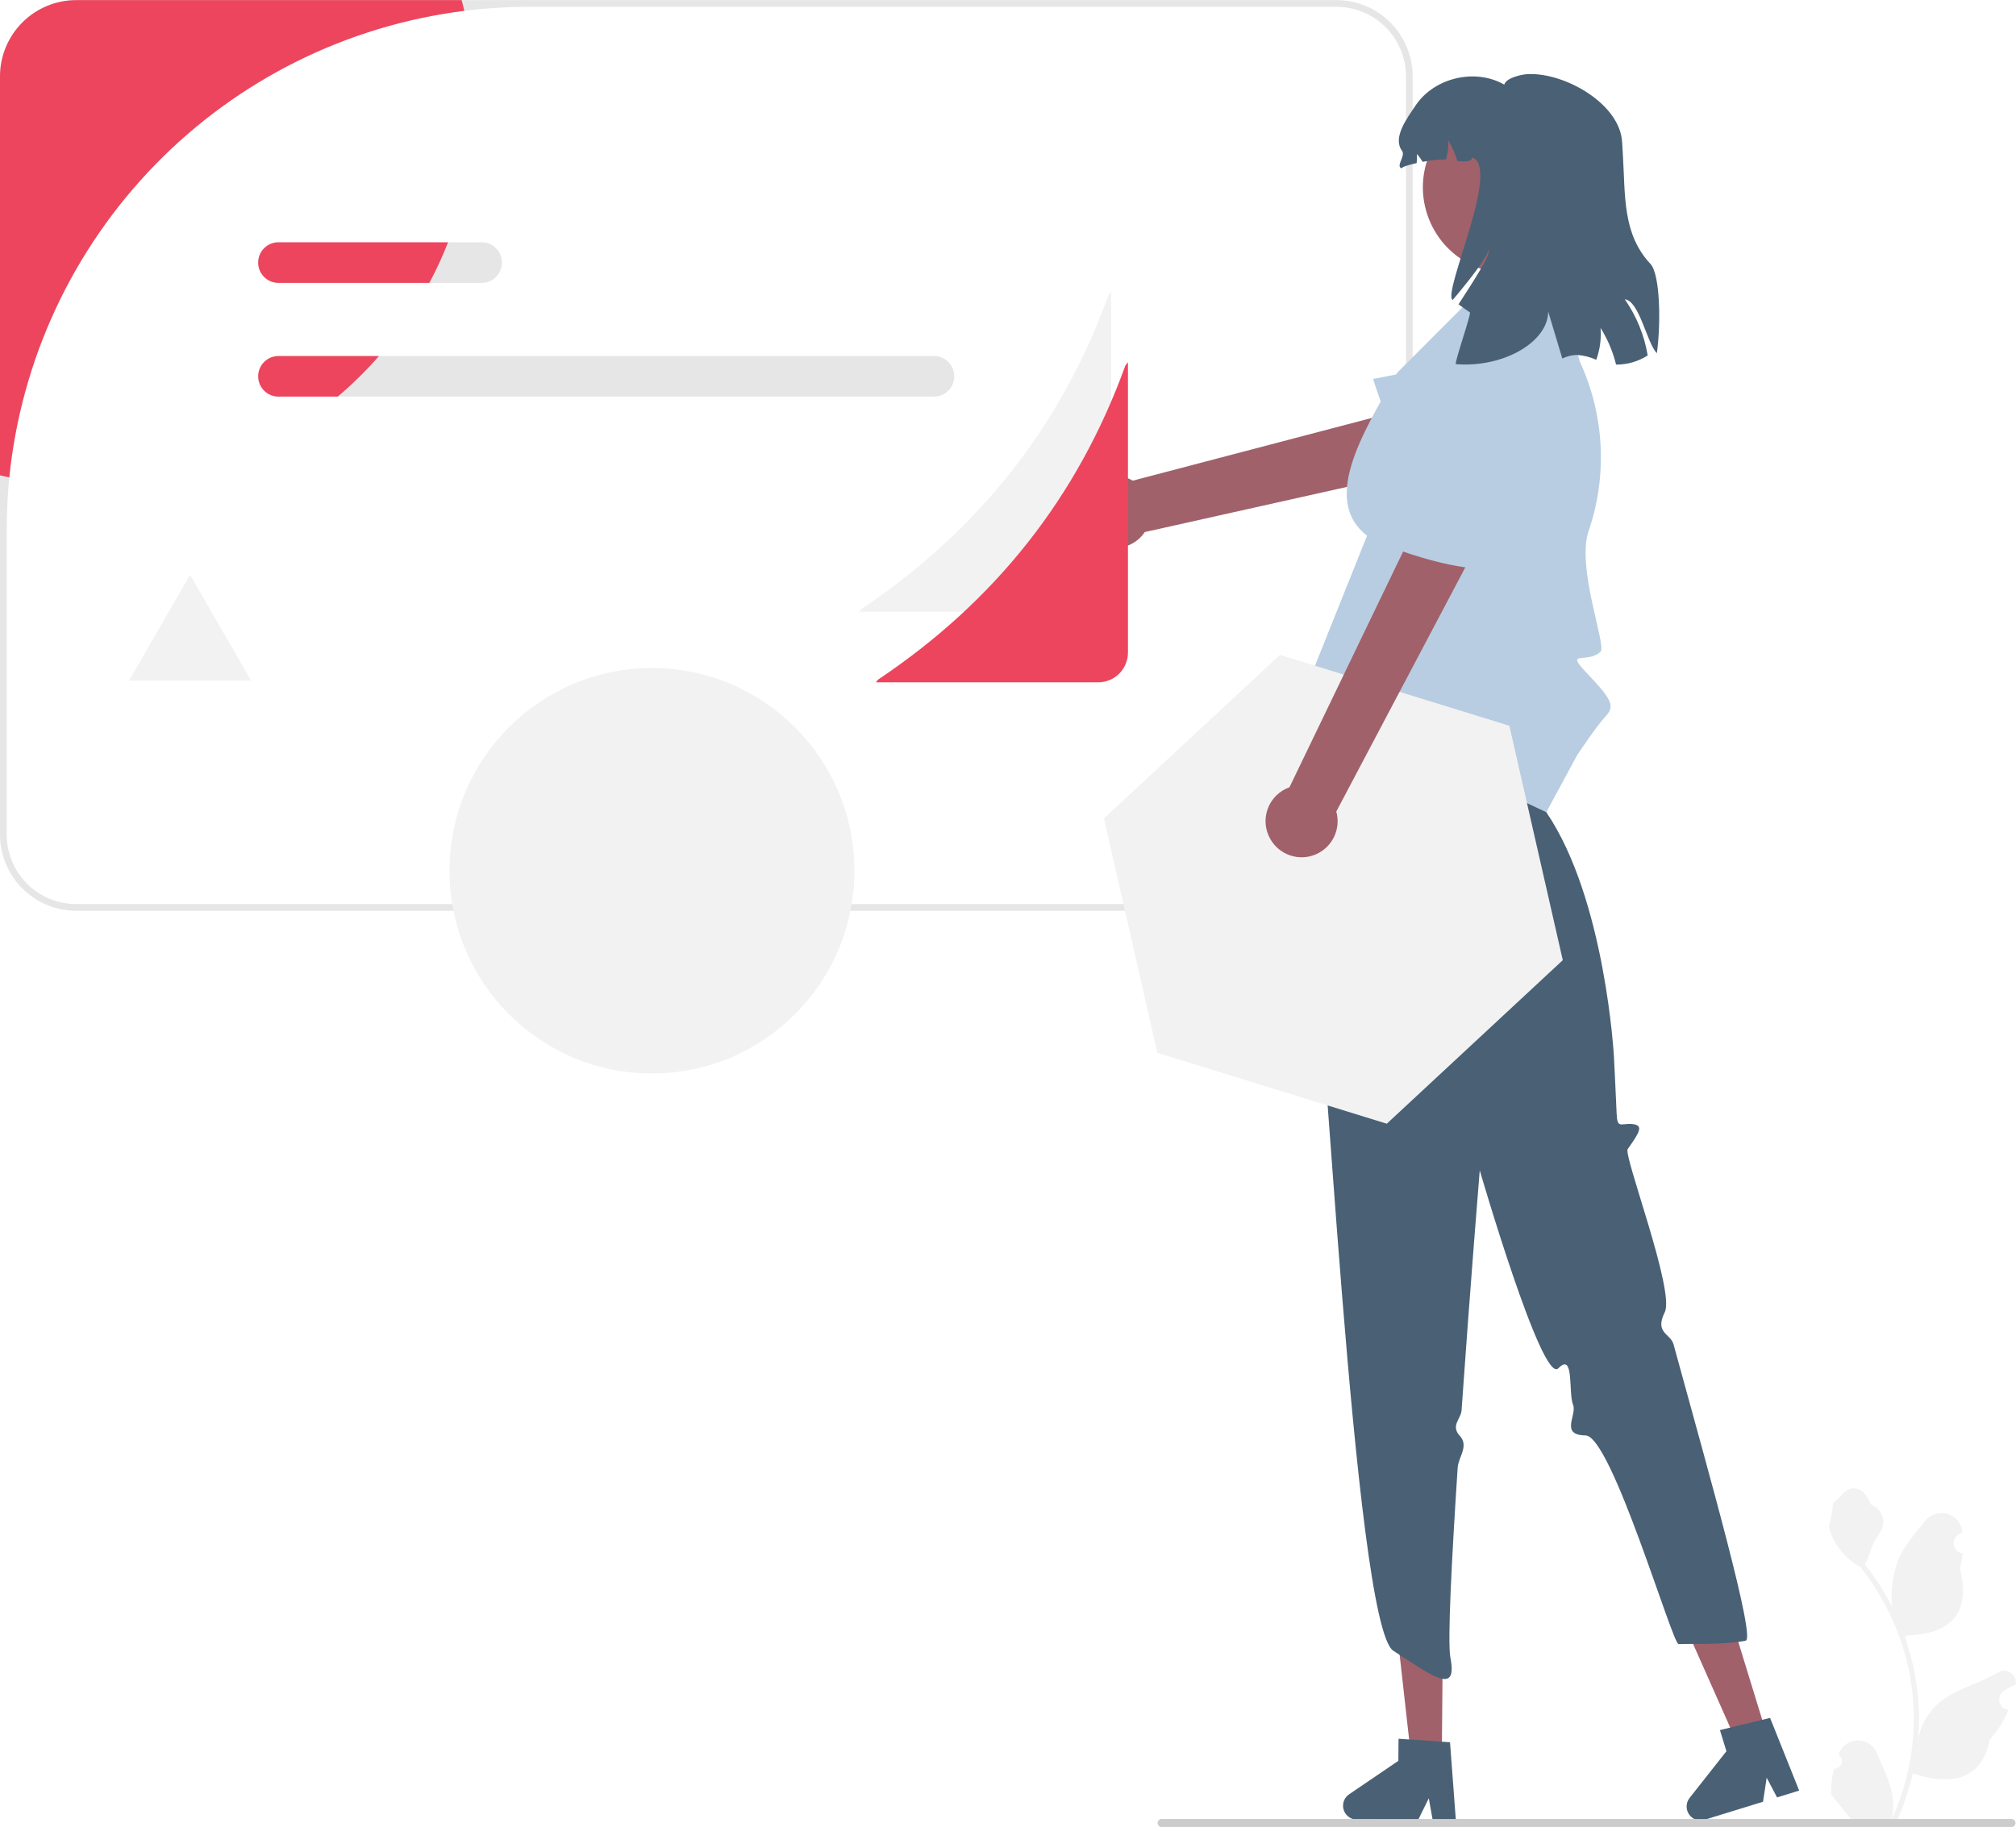
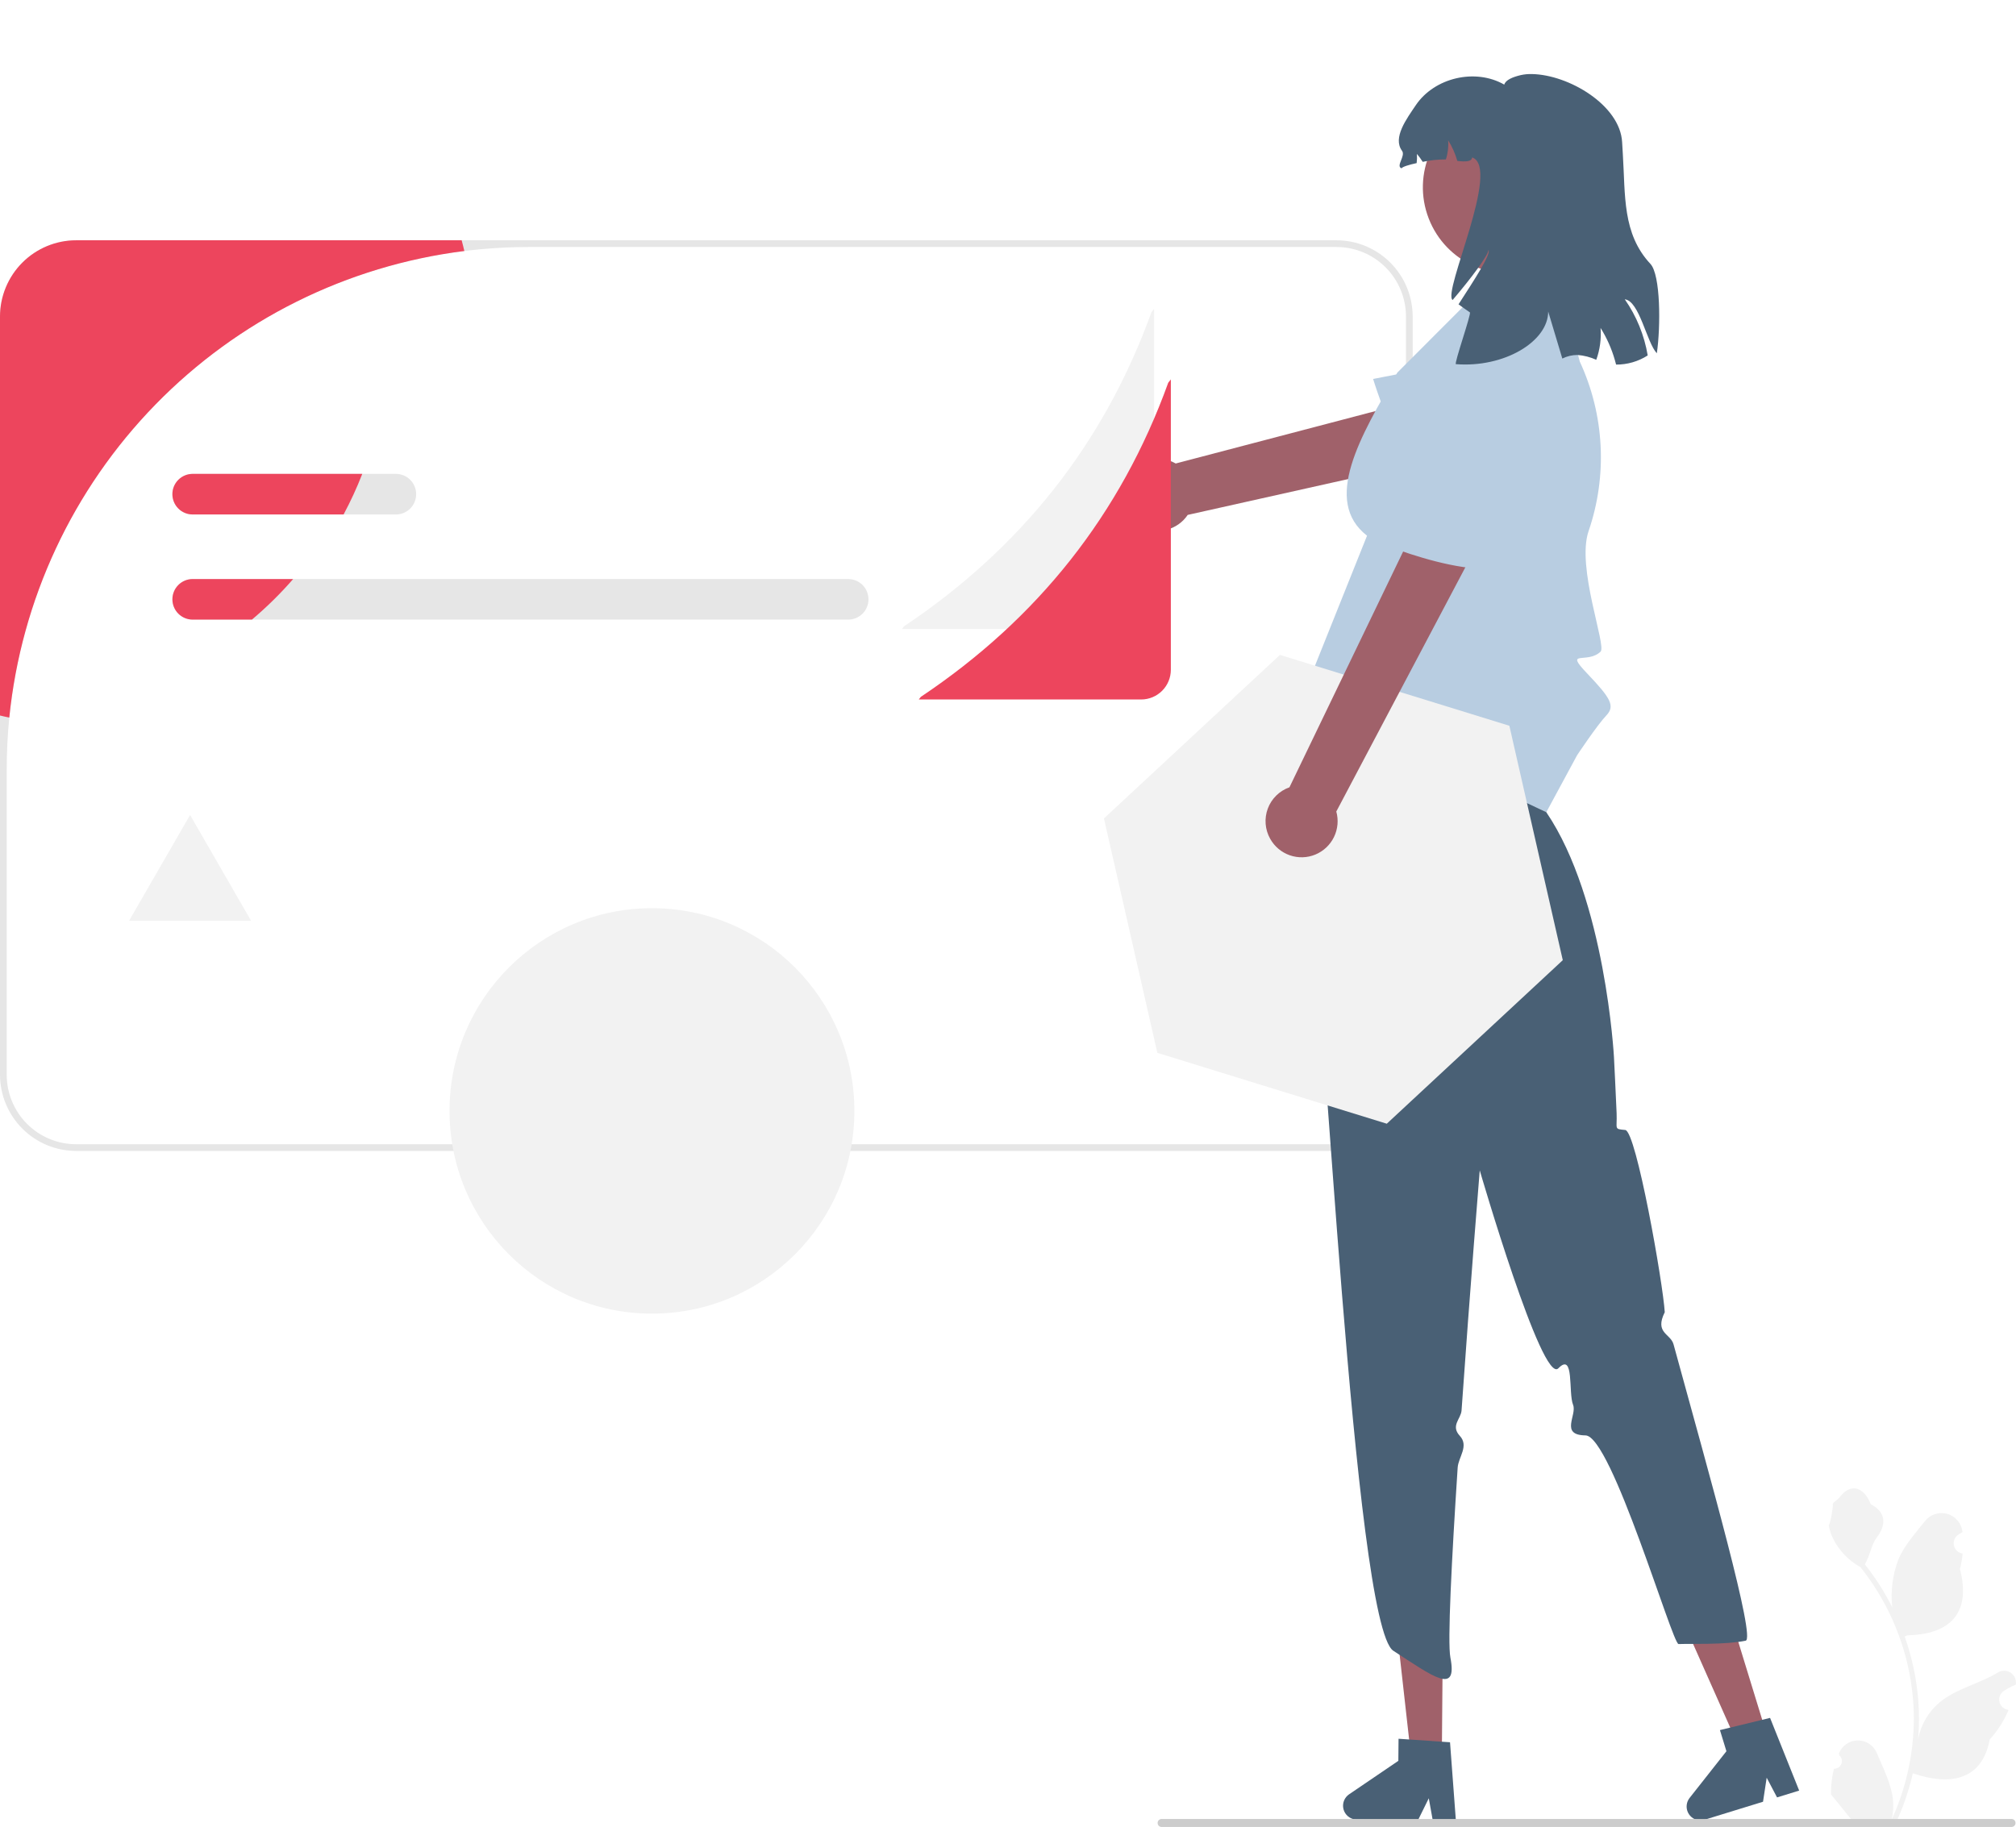
<svg xmlns="http://www.w3.org/2000/svg" width="470" height="426" viewBox="0 0 470 426" fill="none" version="1.1" id="svg52">
  <defs id="defs56" />
-   <path d="m 259.053,68.014 v 67.706 c -0.003,1.836 -0.733,3.596 -2.029,4.895 -1.296,1.298 -3.053,2.029 -4.886,2.032 h -51.851 l 0.477,-0.611 c 27.279,-18.241 46.609,-42.578 57.679,-73.247 z" fill="#f2f2f2" id="path2" />
-   <path d="M 311.594,0.028 H 17.75 C 13.044,0.034 8.533,1.909 5.205,5.242 1.878,8.575 0.006,13.094 0,17.807 V 194.592 c 0.006,4.714 1.878,9.233 5.205,12.566 3.328,3.333 7.839,5.208 12.545,5.213 H 311.594 c 4.706,-0.005 9.218,-1.88 12.545,-5.213 3.328,-3.333 5.2,-7.852 5.205,-12.566 V 17.807 c -0.005,-4.713 -1.877,-9.232 -5.205,-12.565 -3.327,-3.333 -7.839,-5.208 -12.545,-5.214 z M 327.78,194.592 c 0,2.129 -0.418,4.238 -1.231,6.205 -0.814,1.967 -2.006,3.754 -3.509,5.26 -1.503,1.505 -3.287,2.699 -5.251,3.514 -1.964,0.815 -4.069,1.234 -6.195,1.233 H 17.75 c -2.126,0.001 -4.231,-0.418 -6.194,-1.233 -1.964,-0.815 -3.748,-2.009 -5.251,-3.514 -1.503,-1.506 -2.695,-3.293 -3.509,-5.26 -0.813,-1.967 -1.232,-4.076 -1.231,-6.205 v -71.013 c 0,-4.137 0.201,-8.225 0.602,-12.263 C 5.187,81.233 19.26,53.346 41.654,33.07 64.048,12.795 93.165,1.577 123.352,1.595 h 188.242 c 4.293,5e-4 8.409,1.709 11.445,4.749 3.035,3.04 4.74,7.163 4.741,11.463 z" fill="#e6e6e6" id="path4" />
-   <path d="M 217.751,83.018 H 64.915 c -1.252,0 -2.453,0.498 -3.338,1.385 -0.885,0.887 -1.383,2.09 -1.383,3.344 0,1.254 0.497,2.457 1.383,3.344 0.885,0.886 2.086,1.385 3.338,1.385 H 217.751 c 1.252,0 2.453,-0.499 3.338,-1.385 0.885,-0.887 1.383,-2.09 1.383,-3.344 0,-1.254 -0.498,-2.457 -1.383,-3.344 -0.885,-0.887 -2.086,-1.385 -3.338,-1.385 z" fill="#e6e6e6" id="path6" />
-   <path d="M 112.298,56.495 H 64.915 c -1.253,0 -2.455,0.498 -3.341,1.386 -0.886,0.888 -1.384,2.091 -1.384,3.346 0,1.256 0.498,2.459 1.384,3.347 0.886,0.888 2.088,1.386 3.341,1.386 h 47.383 c 1.253,0 2.455,-0.498 3.341,-1.386 0.886,-0.888 1.384,-2.091 1.384,-3.347 0,-1.255 -0.498,-2.458 -1.384,-3.346 -0.886,-0.888 -2.088,-1.386 -3.341,-1.386 z" fill="#e6e6e6" id="path8" />
-   <path d="m 64.915,83.018 h 23.43 c -2.957,3.393 -6.169,6.555 -9.607,9.458 H 64.915 c -1.252,0 -2.453,-0.499 -3.338,-1.385 -0.885,-0.887 -1.383,-2.09 -1.383,-3.344 0,-1.254 0.497,-2.457 1.383,-3.344 0.885,-0.887 2.086,-1.385 3.338,-1.385 z" fill="#ed455d" id="path10" />
-   <path d="m 64.915,56.495 h 39.544 c -1.262,3.239 -2.717,6.4 -4.357,9.465 H 64.915 c -1.253,0 -2.455,-0.498 -3.341,-1.386 -0.886,-0.888 -1.384,-2.091 -1.384,-3.347 0,-1.255 0.498,-2.458 1.384,-3.346 0.886,-0.888 2.088,-1.386 3.341,-1.386 z" fill="#ed455d" id="path12" />
-   <path d="M 108.253,2.528 C 80.888,5.959 55.495,18.588 36.225,38.349 16.955,58.11 4.948,83.834 2.167,111.316 1.439,111.175 0.72,111.011 0,110.839 V 17.807 C 0.006,13.094 1.878,8.575 5.205,5.242 8.533,1.909 13.044,0.034 17.75,0.028 h 89.878 c 0.226,0.823 0.43,1.661 0.625,2.5 z" fill="#ed455d" id="path14" />
-   <path d="m 252.064,116.444 c 0.418,-1.149 1.082,-2.192 1.946,-3.055 0.863,-0.864 1.905,-1.527 3.053,-1.944 1.147,-0.416 2.371,-0.576 3.587,-0.467 1.215,0.108 2.392,0.483 3.448,1.096 l 73.795,-19.369 1.211,15.227 -72.208,16.131 c -1.147,1.708 -2.879,2.935 -4.869,3.449 -1.989,0.514 -4.098,0.279 -5.926,-0.66 -1.828,-0.94 -3.249,-2.518 -3.993,-4.436 -0.744,-1.918 -0.759,-4.043 -0.044,-5.972 z" fill="#a0616a" id="path16" />
+   <path d="m 269.053,72.014 v 67.706 c -0.003,1.836 -0.733,3.596 -2.029,4.895 -1.296,1.298 -3.053,2.029 -4.886,2.032 h -51.851 l 0.477,-0.611 c 27.279,-18.241 46.609,-42.578 57.679,-73.247 z" fill="#f2f2f2" id="path2" />
+   <path d="M 311.594,56.028 H 17.75 C 13.044,56.034 8.533,57.909 5.205,61.242 1.878,64.575 0.006,69.094 0,73.807 V 250.592 c 0.006,4.714 1.878,9.233 5.205,12.566 3.328,3.333 7.839,5.208 12.545,5.213 H 311.594 c 4.706,-0.005 9.218,-1.88 12.545,-5.213 3.328,-3.333 5.2,-7.852 5.205,-12.566 V 73.807 c -0.005,-4.713 -1.877,-9.232 -5.205,-12.565 -3.327,-3.333 -7.839,-5.208 -12.545,-5.214 z M 327.78,250.592 c 0,2.129 -0.418,4.238 -1.231,6.205 -0.814,1.967 -2.006,3.754 -3.509,5.26 -1.503,1.505 -3.287,2.699 -5.251,3.514 -1.964,0.815 -4.069,1.234 -6.195,1.233 H 17.75 c -2.126,0.001 -4.231,-0.418 -6.194,-1.233 -1.964,-0.815 -3.748,-2.009 -5.251,-3.514 -1.503,-1.506 -2.695,-3.293 -3.509,-5.26 -0.813,-1.967 -1.232,-4.076 -1.231,-6.205 v -71.013 c 0,-4.137 0.201,-8.225 0.602,-12.263 C 5.187,137.233 19.26,109.346 41.654,89.07 64.048,68.795 93.165,57.577 123.352,57.595 h 188.242 c 4.293,5e-4 8.409,1.709 11.445,4.749 3.035,3.04 4.74,7.163 4.741,11.463 z" fill="#e6e6e6" id="path4" />
+   <path d="M 197.751,135.018 H 44.914 c -1.252,0 -2.453,0.498 -3.338,1.385 -0.885,0.887 -1.383,2.09 -1.383,3.344 0,1.254 0.497,2.457 1.383,3.344 0.885,0.886 2.086,1.385 3.338,1.385 H 197.751 c 1.252,0 2.453,-0.499 3.338,-1.385 0.885,-0.887 1.383,-2.09 1.383,-3.344 0,-1.254 -0.498,-2.457 -1.383,-3.344 -0.885,-0.887 -2.086,-1.385 -3.338,-1.385 z" fill="#e6e6e6" id="path6" />
+   <path d="M 92.298,110.495 H 44.914 c -1.253,0 -2.455,0.498 -3.341,1.386 -0.886,0.888 -1.384,2.091 -1.384,3.346 0,1.256 0.498,2.459 1.384,3.347 0.886,0.888 2.088,1.386 3.341,1.386 H 92.298 c 1.253,0 2.455,-0.498 3.341,-1.386 0.886,-0.888 1.384,-2.091 1.384,-3.347 0,-1.255 -0.498,-2.458 -1.384,-3.346 -0.886,-0.888 -2.088,-1.386 -3.341,-1.386 z" fill="#e6e6e6" id="path8" />
+   <path d="m 44.914,135.018 h 23.43 c -2.957,3.393 -6.169,6.555 -9.607,9.458 H 44.914 c -1.252,0 -2.453,-0.499 -3.338,-1.385 -0.885,-0.887 -1.383,-2.09 -1.383,-3.344 0,-1.254 0.497,-2.457 1.383,-3.344 0.885,-0.887 2.086,-1.385 3.338,-1.385 z" fill="#ed455d" id="path10" />
+   <path d="M 44.914,110.495 H 84.459 c -1.262,3.239 -2.717,6.4 -4.357,9.465 H 44.914 c -1.253,0 -2.455,-0.498 -3.341,-1.386 -0.886,-0.888 -1.384,-2.091 -1.384,-3.347 0,-1.255 0.498,-2.458 1.384,-3.346 0.886,-0.888 2.088,-1.386 3.341,-1.386 z" fill="#ed455d" id="path12" />
+   <path d="M 108.253,58.528 C 80.888,61.959 55.495,74.588 36.225,94.349 16.955,114.11 4.948,139.834 2.167,167.316 1.439,167.175 0.72,167.011 0,166.839 V 73.807 c 0.006,-4.713 1.878,-9.232 5.205,-12.565 3.328,-3.333 7.839,-5.208 12.545,-5.214 h 89.878 c 0.226,0.823 0.43,1.661 0.625,2.5 z" fill="#ed455d" id="path14" />
+   <path d="m 262.064,112.444 c 0.418,-1.149 1.082,-2.192 1.946,-3.055 0.863,-0.864 1.905,-1.527 3.053,-1.944 1.147,-0.416 2.371,-0.576 3.587,-0.467 1.215,0.108 2.392,0.483 3.448,1.096 l 73.795,-19.369 1.211,15.227 -72.208,16.131 c -1.147,1.708 -2.879,2.935 -4.869,3.449 -1.989,0.514 -4.098,0.279 -5.926,-0.66 -1.828,-0.94 -3.249,-2.518 -3.993,-4.436 -0.744,-1.918 -0.759,-4.043 -0.044,-5.972 z" fill="#a0616a" id="path16" />
  <path d="m 363.321,89.629 c -1.756,-2.532 -4.209,-4.499 -7.061,-5.66 -2.852,-1.162 -5.979,-1.467 -9.002,-0.88 l -27.135,5.273 c 0,0 9.341,31.322 21.171,30.63 4.986,-0.291 11.296,-3.225 16.928,-6.522 1.898,-1.103 3.549,-2.588 4.847,-4.361 1.297,-1.773 2.215,-3.796 2.694,-5.941 0.479,-2.146 0.509,-4.367 0.089,-6.525 -0.42,-2.158 -1.282,-4.206 -2.531,-6.014 z" fill="#b8cde1" id="path18" />
  <path d="m 336.142,409.567 -7.19,-0.06 -3.183,-28.427 10.611,0.09 z" fill="#a0616a" id="path20" />
  <path d="m 339.389,424.138 -1.338,-17.889 -1.877,-0.125 -7.659,-0.525 -2.464,-0.165 -0.047,5.148 -11.484,7.804 c -0.503,0.343 -0.899,0.821 -1.142,1.381 -0.242,0.559 -0.322,1.175 -0.228,1.777 0.093,0.603 0.355,1.166 0.756,1.625 0.4,0.459 0.922,0.795 1.506,0.969 0.289,0.088 0.589,0.133 0.892,0.133 l 14.292,0.117 0.125,-0.25 2.378,-4.827 0.869,4.827 0.047,0.282 5.397,0.047 z" fill="#496075" id="path22" />
  <path d="m 411.845,404.306 -6.873,2.115 -11.602,-26.137 10.144,-3.123 z" fill="#a0616a" id="path24" />
  <path d="m 412.666,400.568 -1.83,0.447 -7.456,1.81 h -0.007 l -2.394,0.588 1.51,4.928 -8.598,10.907 c -0.37,0.476 -0.6,1.047 -0.663,1.647 -0.064,0.601 0.042,1.207 0.305,1.75 0.263,0.543 0.673,1.002 1.183,1.324 0.51,0.322 1.099,0.494 1.702,0.498 0.318,-10e-4 0.634,-0.049 0.939,-0.141 l 0.61,-0.188 13.056,-4.02 0.853,-5.602 2.417,4.591 5.156,-1.59 z" fill="#496075" id="path26" />
-   <path d="m 321.679,170.542 -13.722,39.941 -0.453,3.196 c -3.457,3.288 0.886,4.372 -0.742,5.239 -1.629,0.867 -2.724,3.297 -0.529,3.732 2.194,0.434 9.27,156.219 18.603,162.268 9.333,6.049 15.013,10.424 13.299,1.567 -0.691,-3.569 0.286,-22.701 1.699,-44.277 0.16,-2.445 2.69,-5.033 0.495,-7.411 -2.194,-2.377 0.271,-3.942 0.409,-5.915 1.968,-28.174 4.241,-55.989 4.241,-55.989 0,0 14.546,50.035 18.323,46.162 3.778,-3.873 2.283,5.663 3.437,8.513 0.964,2.381 -3.151,7.059 2.897,7.131 6.049,0.071 20.254,48.707 21.695,48.652 2.855,-0.109 10.88,0.199 15.645,-0.784 2.354,-0.485 -8.093,-37.307 -16.816,-69.104 -0.696,-2.535 -4.482,-2.594 -2.047,-7.49 2.435,-4.895 -9.68,-36.571 -8.64,-38.036 2.759,-3.889 3.81,-5.579 1.089,-5.834 -2.722,-0.255 -3.526,1.241 -3.673,-2.531 -0.147,-3.772 -0.617,-13.074 -0.617,-13.074 0,0 -1.971,-36.787 -15.775,-57.111 l -1.178,-12.076 z" fill="#496075" id="path28" />
+   <path d="m 321.679,170.542 -13.722,39.941 -0.453,3.196 c -3.457,3.288 0.886,4.372 -0.742,5.239 -1.629,0.867 -2.724,3.297 -0.529,3.732 2.194,0.434 9.27,156.219 18.603,162.268 9.333,6.049 15.013,10.424 13.299,1.567 -0.691,-3.569 0.286,-22.701 1.699,-44.277 0.16,-2.445 2.69,-5.033 0.495,-7.411 -2.194,-2.377 0.271,-3.942 0.409,-5.915 1.968,-28.174 4.241,-55.989 4.241,-55.989 0,0 14.546,50.035 18.323,46.162 3.778,-3.873 2.283,5.663 3.437,8.513 0.964,2.381 -3.151,7.059 2.897,7.131 6.049,0.071 20.254,48.707 21.695,48.652 2.855,-0.109 10.88,0.199 15.645,-0.784 2.354,-0.485 -8.093,-37.307 -16.816,-69.104 -0.696,-2.535 -4.482,-2.594 -2.047,-7.49 -0.39,-6.685 -6.65,-42.236 -9.207,-42.49 -2.722,-0.255 -1.87,-0.139 -2.017,-3.911 -0.147,-3.772 -0.617,-13.074 -0.617,-13.074 0,0 -1.971,-36.787 -15.775,-57.111 l -1.178,-12.076 z" fill="#496075" id="path28" />
  <path d="m 322.304,171.397 c -11.891,1.73 -31.338,12.291 -17.817,-10.969 l 14.217,-35.517 c -10.418,-8.101 -1.665,-23.071 7.065,-38.032 l 20.27,-20.304 h 17.61 l 4.656,17.741 c 5.756,12.415 6.491,26.58 2.05,39.526 -2.897,8.433 4.224,26.736 2.798,28.102 -3.129,2.999 -8.605,-0.654 -3.129,5.09 5.476,5.744 6.573,7.582 4.46,9.797 -2.113,2.216 -6.807,9.268 -6.807,9.268 l -7.18,13.288 z" fill="#b8cde1" id="path30" />
  <path d="m 359.066,62.408 c 10.33,-4.023 15.448,-15.673 11.431,-26.02 -4.018,-10.347 -15.648,-15.473 -25.978,-11.449 -10.331,4.024 -15.448,15.673 -11.431,26.02 4.017,10.346 15.648,15.472 25.978,11.448 z" fill="#a0616a" id="path32" />
  <path d="m 378.794,69.791 c 2.729,3.911 4.555,8.383 5.344,13.089 -2.199,1.409 -4.759,2.149 -7.37,2.131 -0.088,-0.343 -0.177,-0.685 -0.278,-1.028 -0.757,-2.651 -1.882,-5.183 -3.343,-7.521 0.2,2.521 -0.141,5.055 -1.001,7.433 -1.379,-0.628 -2.858,-1.01 -4.368,-1.129 -1.231,0 -2.445,0.286 -3.546,0.837 -1.279,-4.249 -2.457,-8.156 -3.292,-10.959 -0.026,7.027 -10.308,13.153 -21.527,12.265 -0.406,-0.253 3.659,-11.808 3.267,-12.074 -0.899,-0.596 -1.773,-1.243 -2.647,-1.877 3.672,-5.683 7.661,-11.771 6.977,-12.684 0.051,1.129 -3.976,6.557 -8.357,11.682 -2.431,-1.789 11.384,-30.884 4.559,-33.244 -0.114,1.027 -1.621,1.027 -3.457,0.812 -0.485,-1.695 -1.205,-3.313 -2.14,-4.807 0.121,1.505 -0.06,3.018 -0.532,4.452 -1.813,5e-4 -3.621,0.192 -5.395,0.571 -0.41,-0.647 -0.863,-1.265 -1.355,-1.852 0.049,0.715 0.028,1.433 -0.063,2.143 -1.811,0.393 -3.305,0.85 -3.52,1.218 -1.418,-0.52 1,-2.866 0.114,-4.084 -2.254,-3.044 1.089,-7.483 3.203,-10.629 4.344,-6.443 13.879,-8.675 20.628,-4.807 0.304,-1.053 1.862,-1.75 3.863,-2.22 0.847,-0.187 1.715,-0.268 2.583,-0.241 8.611,0.152 20.565,7.268 21.033,15.88 0.038,0.863 0.101,1.801 0.165,2.803 0.608,9.64 -0.14,18.531 6.432,25.583 2.381,2.549 2.406,14.624 1.495,20.839 -2.368,-2.499 -4.053,-12.215 -7.472,-12.582 z" fill="#496075" id="path34" />
  <path d="m 427.554,412.419 c 0.363,0.016 0.723,-0.079 1.031,-0.274 0.307,-0.195 0.548,-0.48 0.688,-0.817 0.141,-0.336 0.174,-0.707 0.097,-1.064 -0.077,-0.356 -0.262,-0.68 -0.53,-0.927 l -0.121,-0.485 c 0.016,-0.038 0.032,-0.077 0.048,-0.116 0.366,-0.867 0.98,-1.605 1.764,-2.124 0.785,-0.518 1.704,-0.793 2.644,-0.789 0.94,0.003 1.857,0.285 2.638,0.809 0.78,0.524 1.388,1.267 1.748,2.137 1.438,3.47 3.27,6.945 3.721,10.614 0.198,1.621 0.114,3.265 -0.248,4.858 3.378,-7.381 5.132,-15.403 5.144,-23.523 0,-2.037 -0.113,-4.073 -0.339,-6.098 -0.187,-1.66 -0.446,-3.308 -0.778,-4.944 -1.811,-8.879 -5.698,-17.201 -11.343,-24.282 -2.733,-1.494 -4.942,-3.79 -6.331,-6.58 -0.504,-1.002 -0.859,-2.073 -1.056,-3.178 0.308,0.041 1.162,-4.661 0.929,-4.949 0.43,-0.653 1.199,-0.978 1.668,-1.615 2.333,-3.168 5.547,-2.615 7.225,1.691 3.585,1.812 3.619,4.817 1.42,7.707 -1.4,1.839 -1.592,4.327 -2.82,6.296 0.127,0.162 0.258,0.319 0.384,0.481 2.31,2.974 4.322,6.167 6.009,9.535 -0.41,-3.773 0.08,-7.589 1.429,-11.134 1.368,-3.305 3.931,-6.088 6.188,-8.945 0.597,-0.767 1.408,-1.34 2.33,-1.646 0.922,-0.306 1.914,-0.331 2.85,-0.073 0.937,0.259 1.776,0.79 2.411,1.526 0.635,0.736 1.038,1.644 1.158,2.609 0.005,0.042 0.01,0.084 0.014,0.127 -0.335,0.189 -0.664,0.39 -0.985,0.603 -0.403,0.27 -0.716,0.656 -0.896,1.106 -0.181,0.451 -0.222,0.947 -0.117,1.421 0.105,0.474 0.351,0.906 0.705,1.238 0.354,0.333 0.8,0.55 1.279,0.624 l 0.049,0.008 c -0.119,1.21 -0.33,2.41 -0.631,3.588 2.896,11.217 -3.356,15.303 -12.283,15.486 -0.197,0.101 -0.389,0.202 -0.587,0.299 1.696,4.811 2.759,9.823 3.163,14.909 0.23,3.001 0.216,6.015 -0.04,9.013 l 0.015,-0.106 c 0.647,-3.334 2.423,-6.343 5.028,-8.517 3.869,-3.184 9.335,-4.356 13.508,-6.915 0.444,-0.285 0.96,-0.437 1.487,-0.438 0.527,-0.002 1.044,0.148 1.489,0.431 0.445,0.283 0.799,0.688 1.022,1.166 0.223,0.479 0.305,1.011 0.236,1.534 l -0.017,0.112 c -0.623,0.254 -1.228,0.546 -1.814,0.876 -0.336,0.189 -0.664,0.39 -0.985,0.603 -0.403,0.27 -0.716,0.656 -0.897,1.107 -0.181,0.451 -0.221,0.946 -0.116,1.42 0.105,0.475 0.35,0.906 0.704,1.239 0.354,0.332 0.8,0.549 1.28,0.623 l 0.049,0.008 c 0.035,0.005 0.066,0.01 0.101,0.015 -1.063,2.543 -2.555,4.883 -4.411,6.918 -1.811,9.792 -9.588,10.721 -17.907,7.87 h -0.005 c -0.913,3.973 -2.235,7.84 -3.946,11.539 h -14.097 c -0.051,-0.157 -0.096,-0.319 -0.141,-0.476 1.304,0.082 2.614,0.004 3.9,-0.233 -1.046,-1.285 -2.092,-2.581 -3.138,-3.866 -0.023,-0.024 -0.045,-0.05 -0.065,-0.076 -0.531,-0.658 -1.066,-1.311 -1.597,-1.969 v -0.001 c -0.028,-2.016 0.203,-4.028 0.687,-5.986 z" fill="#f2f2f2" id="path36" />
  <path d="m 269.882,425.068 c 0,0.122 0.023,0.244 0.07,0.357 0.047,0.113 0.115,0.216 0.202,0.303 0.086,0.086 0.189,0.155 0.302,0.202 0.113,0.047 0.235,0.07 0.357,0.07 h 198.146 c 0.247,0 0.484,-0.098 0.659,-0.273 0.174,-0.175 0.272,-0.412 0.272,-0.659 0,-0.248 -0.098,-0.485 -0.272,-0.66 -0.175,-0.175 -0.412,-0.273 -0.659,-0.273 H 270.813 c -0.122,0 -0.244,0.024 -0.357,0.07 -0.113,0.047 -0.216,0.116 -0.302,0.202 -0.087,0.087 -0.155,0.19 -0.202,0.303 -0.047,0.114 -0.07,0.235 -0.07,0.358 z" fill="#cccccc" id="path38" />
  <path d="m 364.34,223.886 -41.031,38.134 -53.488,-16.524 -12.455,-54.658 41.031,-38.134 53.488,16.524 z" fill="#f2f2f2" id="path40" />
  <path d="m 296.125,195.585 c -0.602,-1.064 -0.963,-2.247 -1.059,-3.465 -0.095,-1.219 0.077,-2.443 0.505,-3.588 0.428,-1.145 1.102,-2.181 1.973,-3.037 0.871,-0.856 1.919,-1.51 3.07,-1.916 l 33.174,-68.807 12.352,8.958 -34.603,65.497 c 0.553,1.981 0.361,4.098 -0.54,5.947 -0.9,1.85 -2.447,3.305 -4.347,4.088 -1.899,0.784 -4.02,0.843 -5.96,0.165 -1.94,-0.678 -3.564,-2.045 -4.565,-3.842 z" fill="#a0616a" id="path42" />
  <path d="m 347.953,93.398 c -3.064,-0.306 -6.15,0.288 -8.883,1.707 -2.732,1.42 -4.994,3.605 -6.509,6.29 l -13.604,24.101 c 0,0 29.856,13.206 37.007,3.742 3.014,-3.989 4.88,-10.701 6.03,-17.132 0.394,-2.163 0.337,-4.384 -0.167,-6.524 -0.505,-2.139 -1.447,-4.151 -2.766,-5.909 -1.319,-1.757 -2.986,-3.222 -4.898,-4.302 -1.912,-1.08 -4.027,-1.752 -6.21,-1.973 z" fill="#b8cde1" id="path44" />
-   <path d="m 262.964,84.468 v 67.707 c -0.003,1.836 -0.732,3.596 -2.029,4.894 -1.296,1.299 -3.053,2.029 -4.886,2.033 h -51.85 l 0.477,-0.612 c 27.278,-18.241 46.609,-42.578 57.678,-73.246 z" fill="#ed455d" id="path46" />
-   <path d="M 44.314,134.028 30.087,158.71 H 58.541 L 44.314,134.028 30.087,158.71 h 28.454 z" fill="#f2f2f2" id="path48" />
-   <path d="m 151.993,250.307 c 26.065,0 47.194,-21.163 47.194,-47.269 0,-26.107 -21.129,-47.27 -47.194,-47.27 -26.064,0 -47.193,21.163 -47.193,47.27 0,26.106 21.129,47.269 47.193,47.269 z" fill="#f2f2f2" id="path50" />
+   <path d="m 272.964,88.468 v 67.707 c -0.003,1.836 -0.732,3.596 -2.029,4.894 -1.296,1.299 -3.053,2.029 -4.886,2.033 h -51.85 l 0.477,-0.612 c 27.278,-18.241 46.609,-42.578 57.678,-73.246 z" fill="#ed455d" id="path46" />
+   <path d="M 44.314,190.028 30.087,214.71 H 58.541 L 44.314,190.028 30.087,214.71 h 28.454 z" fill="#f2f2f2" id="path48" />
+   <path d="m 151.993,306.307 c 26.065,0 47.194,-21.163 47.194,-47.269 0,-26.107 -21.129,-47.27 -47.194,-47.27 -26.064,0 -47.193,21.163 -47.193,47.27 0,26.106 21.129,47.269 47.193,47.269 z" fill="#f2f2f2" id="path50" />
</svg>
